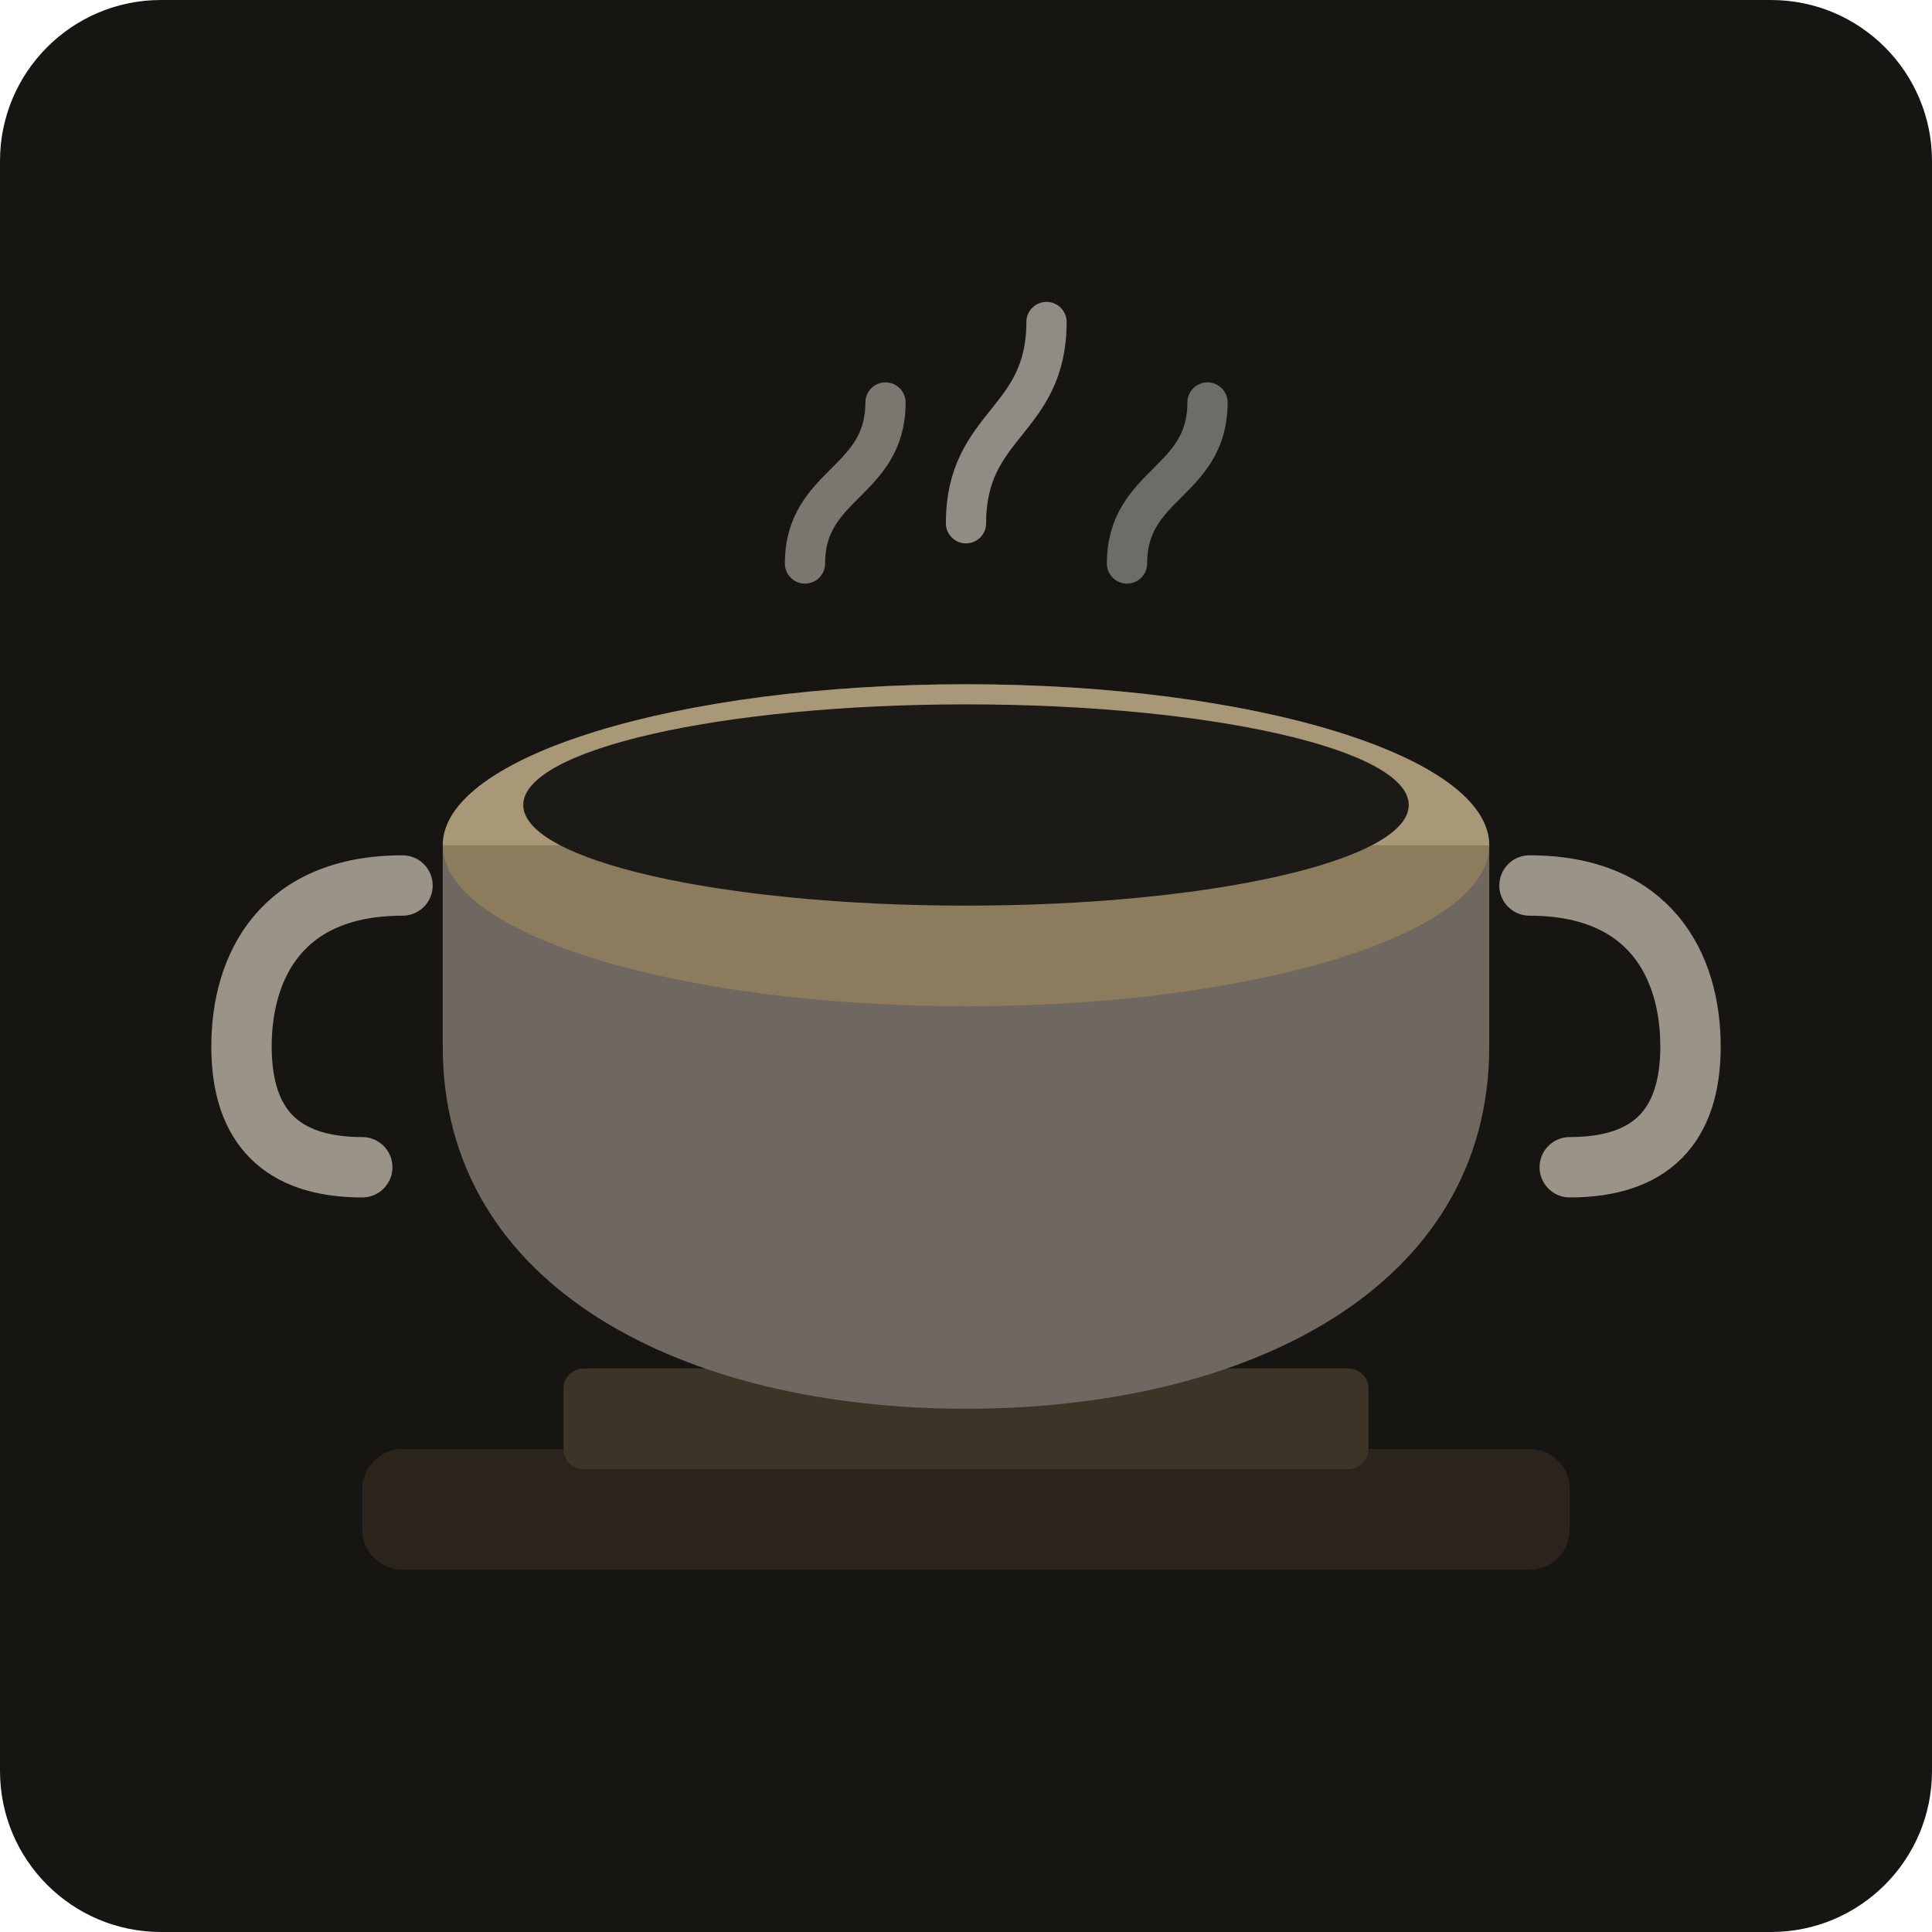
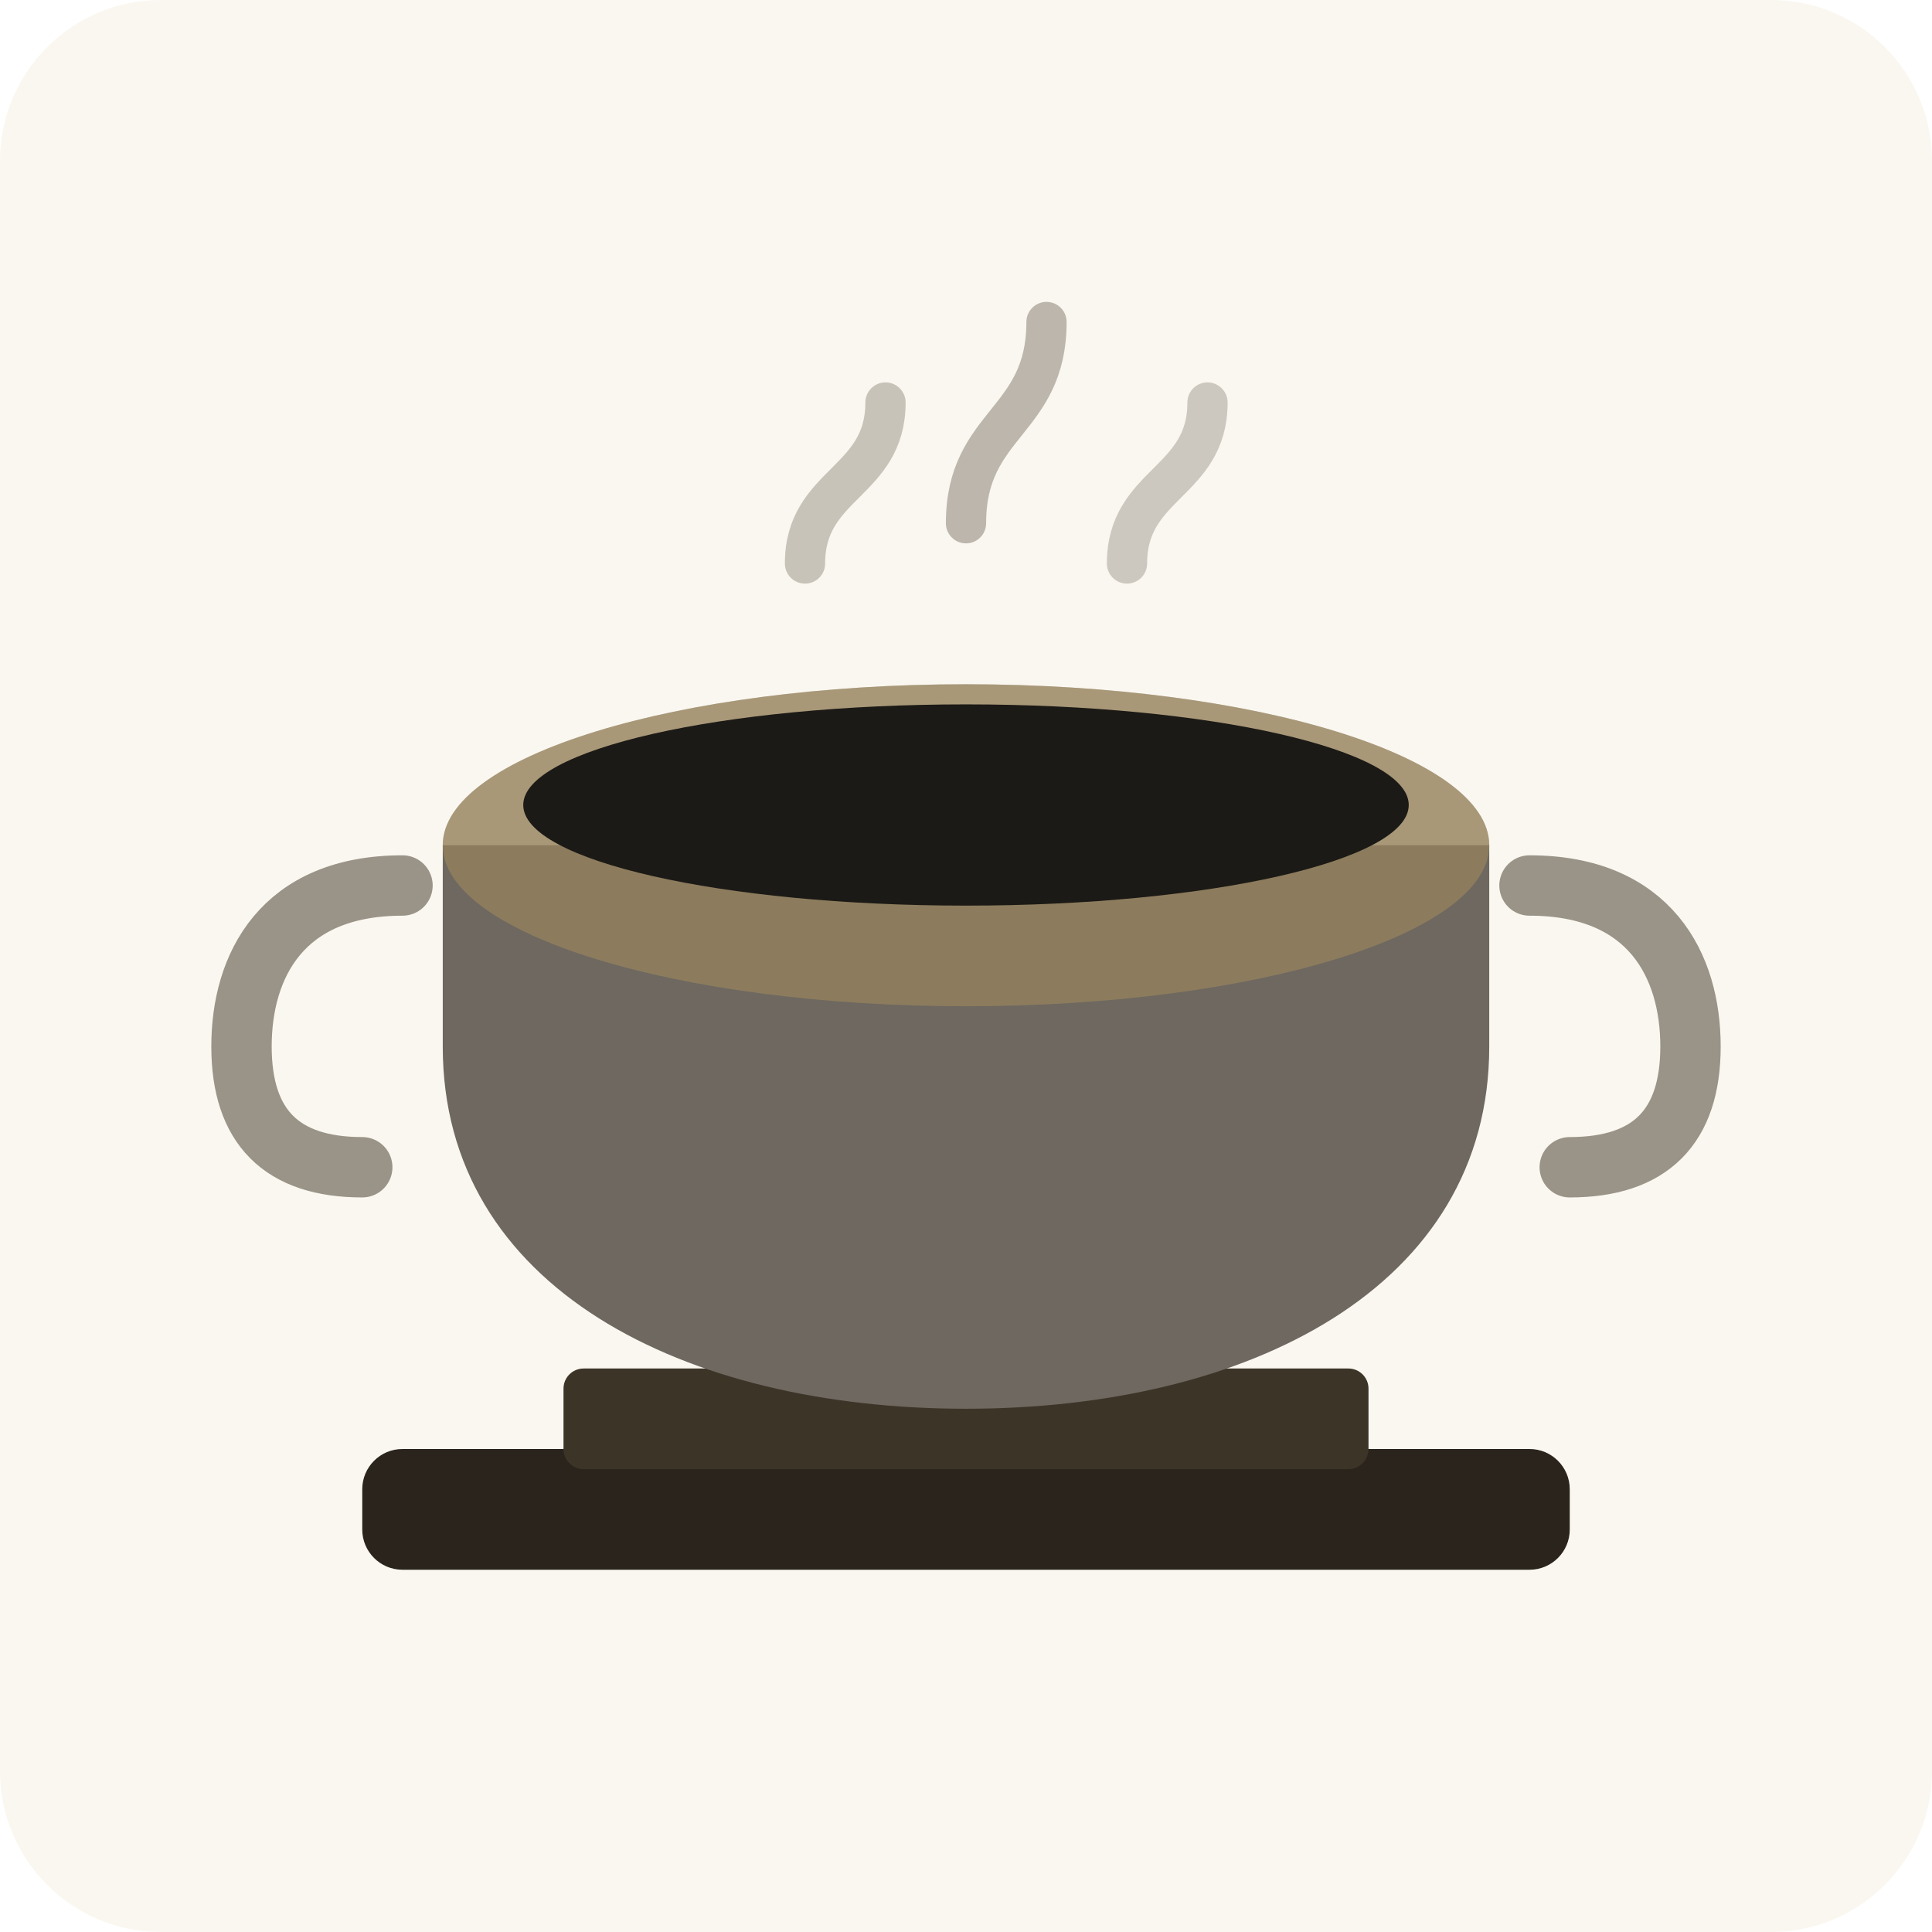
<svg xmlns="http://www.w3.org/2000/svg" viewBox="0 0 96 96" role="img" aria-label="Olla en la cocina">
-   <rect width="96" height="96" rx="8" fill="#161512" />
+   <rect width="96" height="96" rx="8" fill="#FAF7F0" />
  <rect x="18" y="72" width="60" height="6" rx="2" fill="#2a241c" />
  <rect x="28" y="68" width="40" height="5" rx="1" fill="#3d3428" />
  <path fill="#C4A15A" d="M42 62c0-4 3-7 6-10 3 3 6 6 6 10 0 4-2.5 6-6 6s-6-2-6-6z" />
  <ellipse cx="48" cy="42" rx="26" ry="8" fill="#9A9488" />
  <path fill="#6e6860" d="M22 42v10c0 12 12 18 26 18s26-6 26-18V42z" />
  <ellipse cx="48" cy="42" rx="26" ry="8" fill="#C4A15A" opacity=".35" />
  <ellipse cx="48" cy="40" rx="22" ry="5" fill="#1C1A16" />
  <path d="M20 44c-6 0-8 4-8 8s2 6 6 6" fill="none" stroke="#9A9488" stroke-width="3" stroke-linecap="round" />
  <path d="M76 44c6 0 8 4 8 8s-2 6-6 6" fill="none" stroke="#9A9488" stroke-width="3" stroke-linecap="round" />
-   <path d="M40 28c0-4 4-4 4-8" fill="none" stroke="#F2EDE3" stroke-width="2" stroke-linecap="round" opacity=".45" />
-   <path d="M48 26c0-5 4-5 4-10" fill="none" stroke="#F2EDE3" stroke-width="2" stroke-linecap="round" opacity=".55" />
-   <path d="M56 28c0-4 4-4 4-8" fill="none" stroke="#F2EDE3" stroke-width="2" stroke-linecap="round" opacity=".4" />
+   <path d="M40 28c0-4 4-4 4-8" fill="none" stroke="#8A8276" stroke-width="2" stroke-linecap="round" opacity=".45" />
+   <path d="M48 26c0-5 4-5 4-10" fill="none" stroke="#8A8276" stroke-width="2" stroke-linecap="round" opacity=".55" />
+   <path d="M56 28c0-4 4-4 4-8" fill="none" stroke="#8A8276" stroke-width="2" stroke-linecap="round" opacity=".4" />
</svg>
